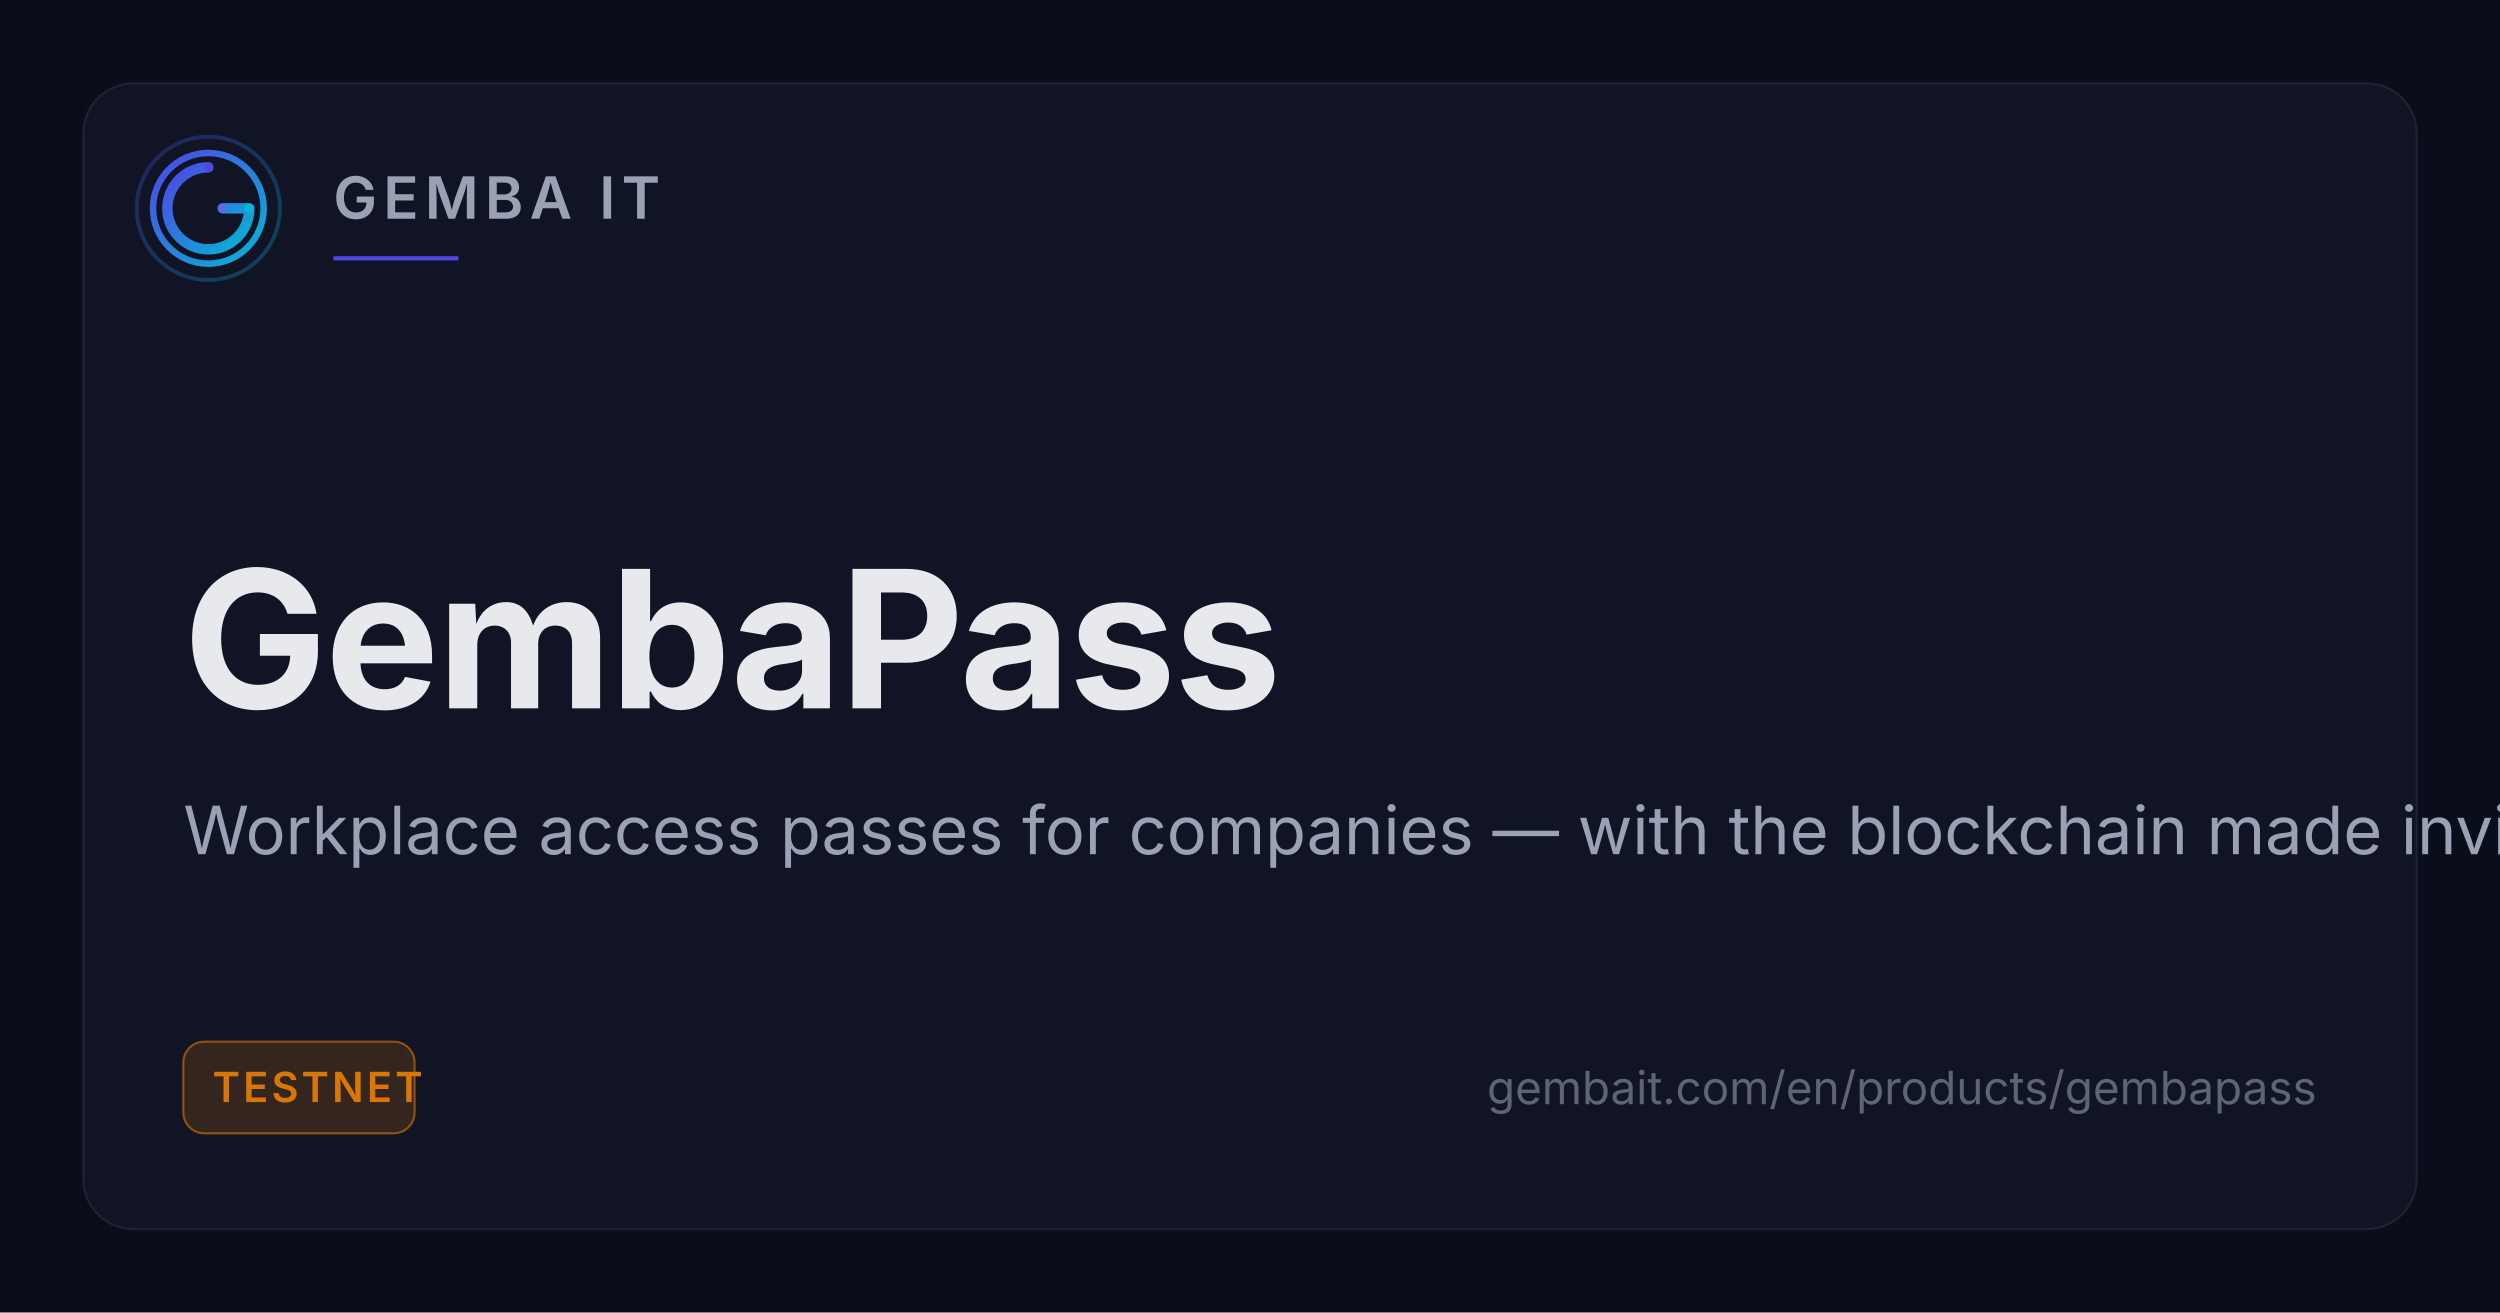
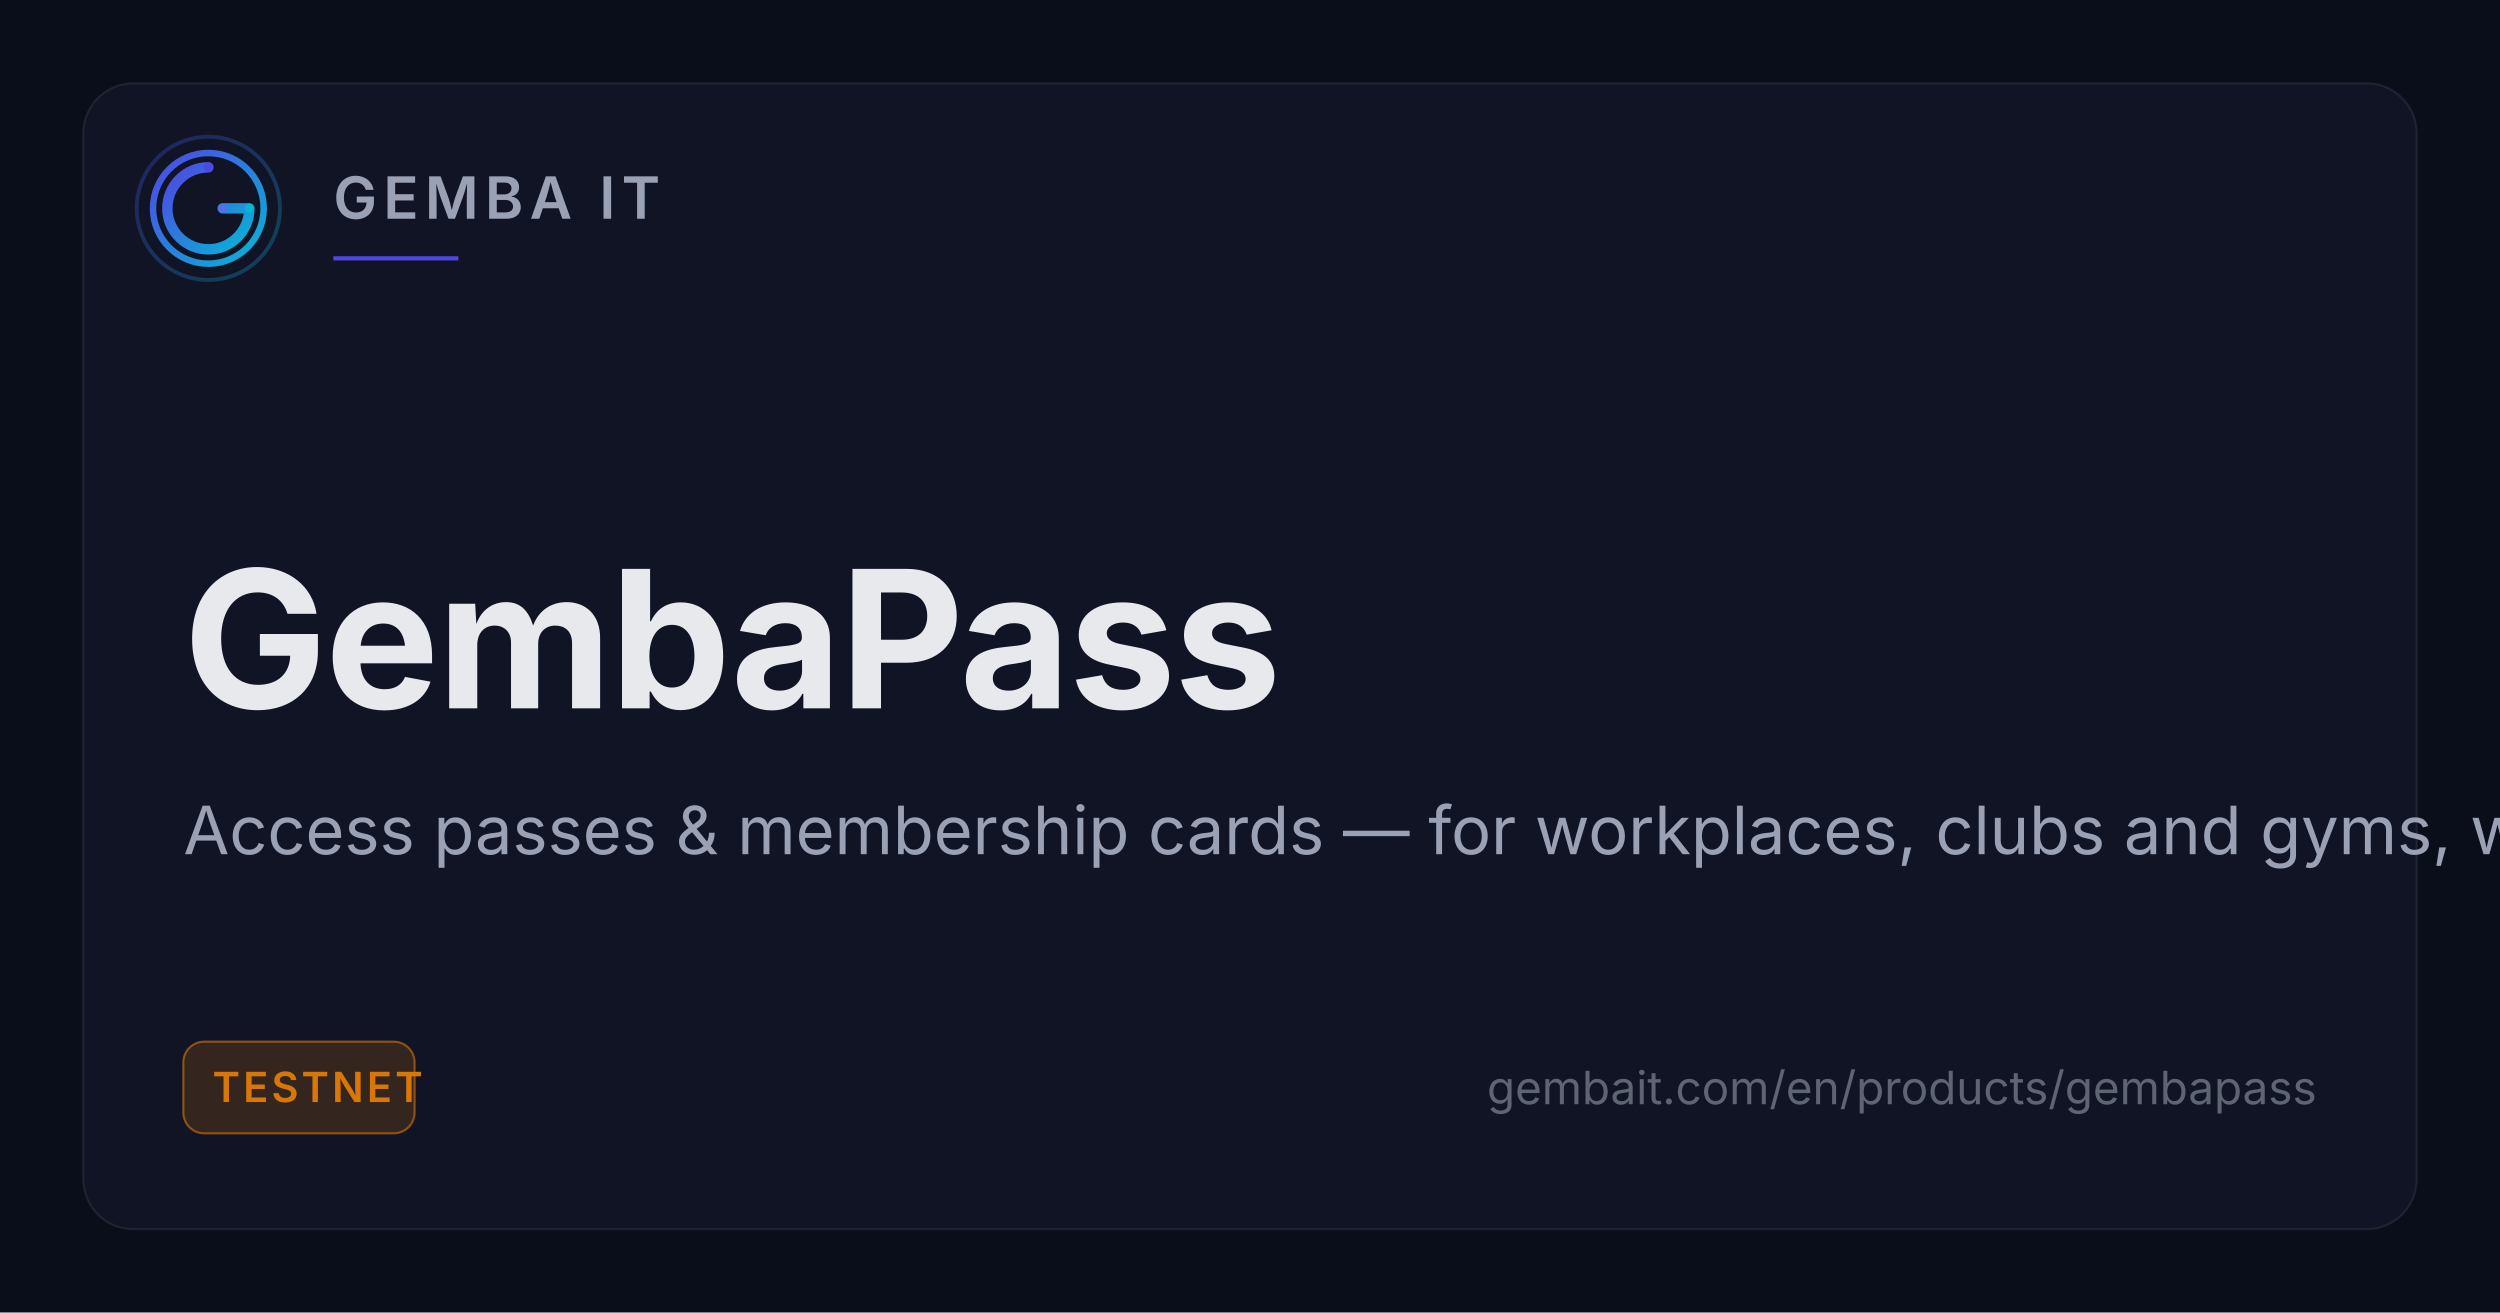
<svg xmlns="http://www.w3.org/2000/svg" width="1200" height="630" viewBox="0 0 1200 630">
  <rect width="1200" height="630" fill="#0a0e1a" />
  <rect x="40" y="40" width="1120" height="550" rx="24" ry="24" fill="#151b2e" fill-opacity="0.55" stroke="#5e6472" stroke-opacity="0.22" stroke-width="1" />
  <g transform="translate(60, 60) scale(0.15625)">
    <defs>
      <linearGradient id="ogBrand" x1="0%" y1="0%" x2="100%" y2="100%">
        <stop offset="0%" stop-color="#4F46E5" />
        <stop offset="100%" stop-color="#06B6D4" />
      </linearGradient>
    </defs>
    <circle cx="256" cy="256" r="220" fill="none" stroke="url(#ogBrand)" stroke-width="12" opacity="0.3" />
    <circle cx="256" cy="256" r="170" fill="none" stroke="url(#ogBrand)" stroke-width="20" />
    <path d="M256 130 A126 126 0 1 0 382 256 L300 256" fill="none" stroke="url(#ogBrand)" stroke-width="32" stroke-linecap="round" stroke-linejoin="round" />
    <circle cx="256" cy="130" r="14" fill="#4F46E5" />
    <circle cx="382" cy="256" r="14" fill="#06B6D4" />
    <circle cx="300" cy="256" r="12" fill="#6366F1" />
  </g>
  <g font-family="Inter, system-ui, -apple-system, 'Segoe UI', sans-serif" font-weight="600" font-size="28" fill="#9ba1b4" letter-spacing="3">
    <text x="160" y="105">GEMBA IT</text>
  </g>
  <line x1="160" y1="124" x2="220" y2="124" stroke="#4F46E5" stroke-width="2" />
  <g font-family="Inter, system-ui, -apple-system, 'Segoe UI', sans-serif" fill="#e8e9ed">
    <text x="88" y="340" font-size="92" font-weight="700" letter-spacing="-1">GembaPass</text>
  </g>
  <g font-family="Inter, system-ui, -apple-system, 'Segoe UI', sans-serif" fill="#9ba1b4">
-     <text x="88" y="410" font-size="32" font-weight="400">Workplace access passes for companies — with the blockchain made invisible.</text>
+     <text x="88" y="410" font-size="32" font-weight="400">Access passes &amp; membership cards — for workplaces, clubs and gyms, with the blockchain made invisible.</text>
  </g>
  <g transform="translate(88, 500)">
    <rect x="0" y="0" width="111" height="44" rx="10" ry="10" fill="#D97706" fill-opacity="0.18" stroke="#D97706" stroke-opacity="0.6" stroke-width="1" />
    <text x="14" y="29" font-family="Inter, system-ui, -apple-system, 'Segoe UI', sans-serif" font-size="20" font-weight="600" fill="#D97706" letter-spacing="1.5">TESTNET</text>
  </g>
  <g font-family="Inter, system-ui, -apple-system, 'Segoe UI', sans-serif" fill="#5e6472" font-size="22" font-weight="400">
    <text x="1112" y="530" text-anchor="end">gembait.com/en/products/gembapass</text>
  </g>
</svg>
